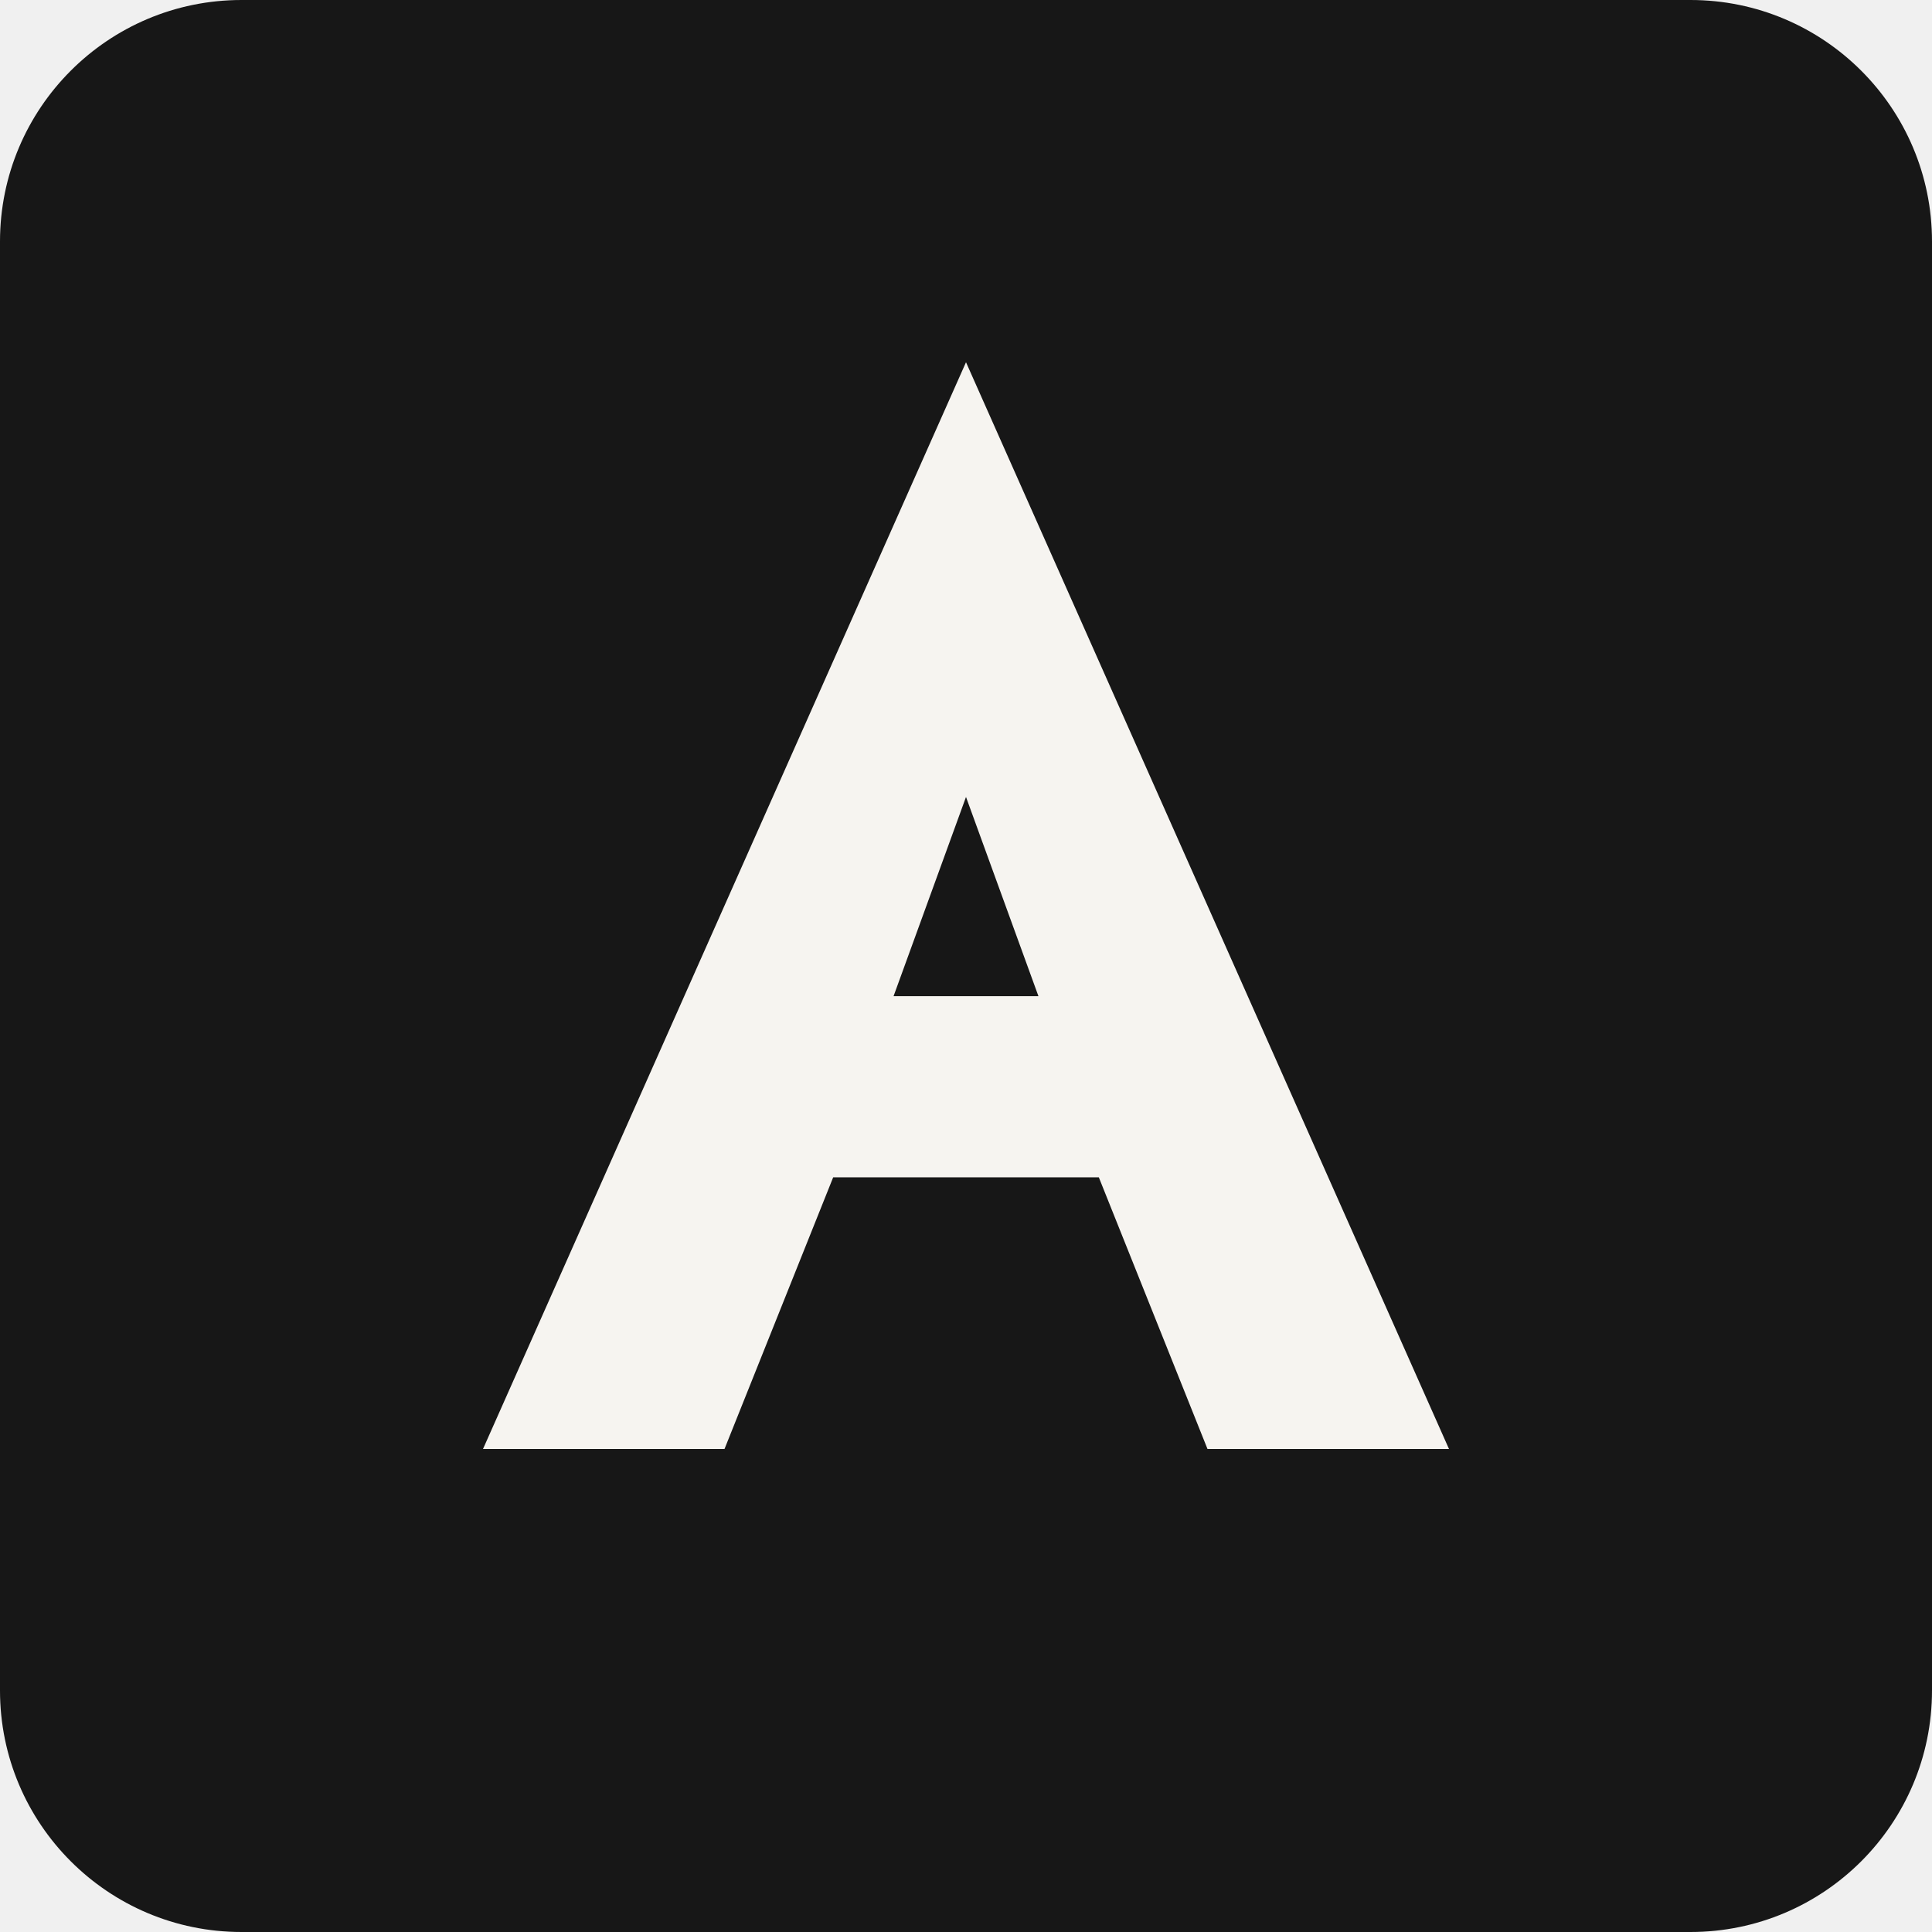
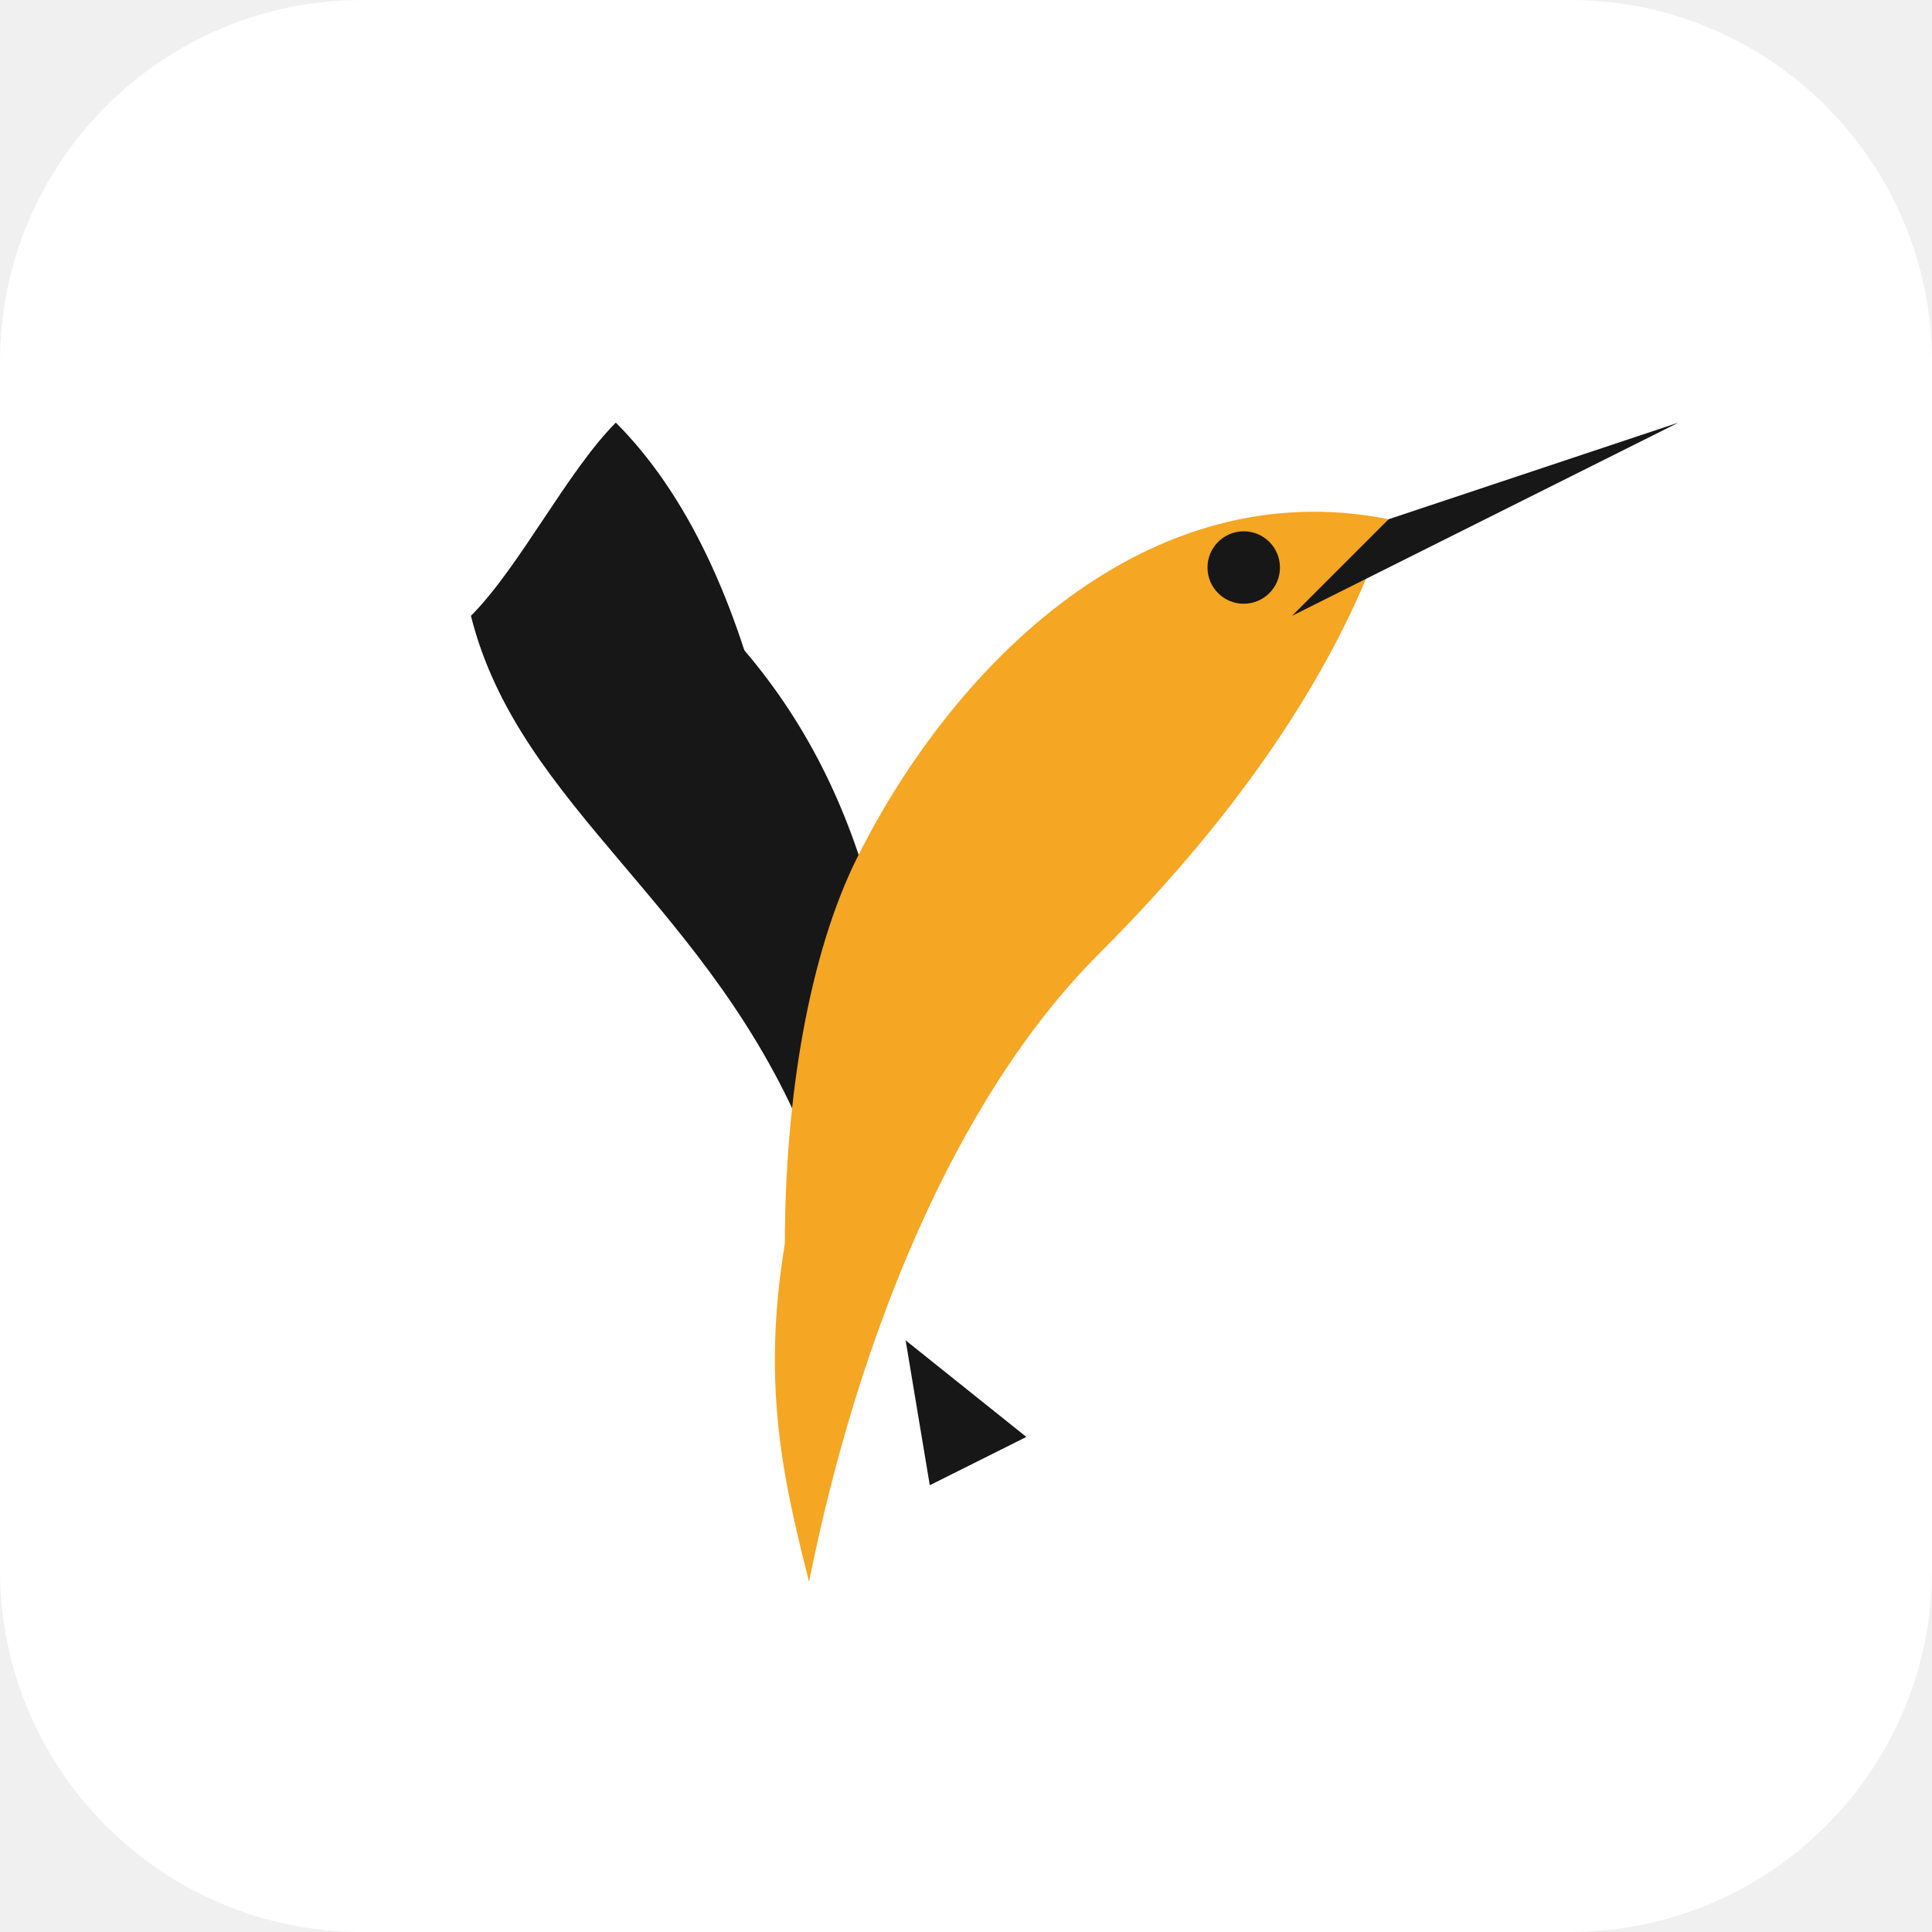
- <svg xmlns="http://www.w3.org/2000/svg" viewBox="0 0 32 32" fill="none">
-   <rect width="32" height="32" rx="4" fill="#171717" />
-   <path d="M16 6L8 24H12L13.8 19.5H18.2L20 24H24L16 6ZM14.8 16.5L16 13.2L17.2 16.5H14.8Z" fill="#F6F4F0" />
+ <svg xmlns="http://www.w3.org/2000/svg" viewBox="0 0 64 64" fill="none">
+   <rect width="64" height="64" rx="12" fill="#FFFFFF" />
+   <g transform="translate(6, 6) scale(0.8)">
+     <path d="M18 10C24 16 26 28 26 40C22 30 14 26 12 18C14 16 16 12 18 10Z" fill="#171717" />
+     <path d="M22 18C28 24 30 32 30 42C26 34 20 30 18 24C19 21 21 19 22 18Z" fill="#171717" />
+     <path d="M28 28C32 20 40 12 50 14C48 20 44 26 38 32C32 38 28 48 26 58C25 54 24 50 25 44C25 38 26 32 28 28Z" fill="#F5A623" />
+     <polygon points="50,14 62,10 46,18" fill="#171717" />
+     <circle cx="44" cy="16" r="1.5" fill="#171717" />
+     <polygon points="30,48 35,52 31,54" fill="#171717" />
+   </g>
</svg>
